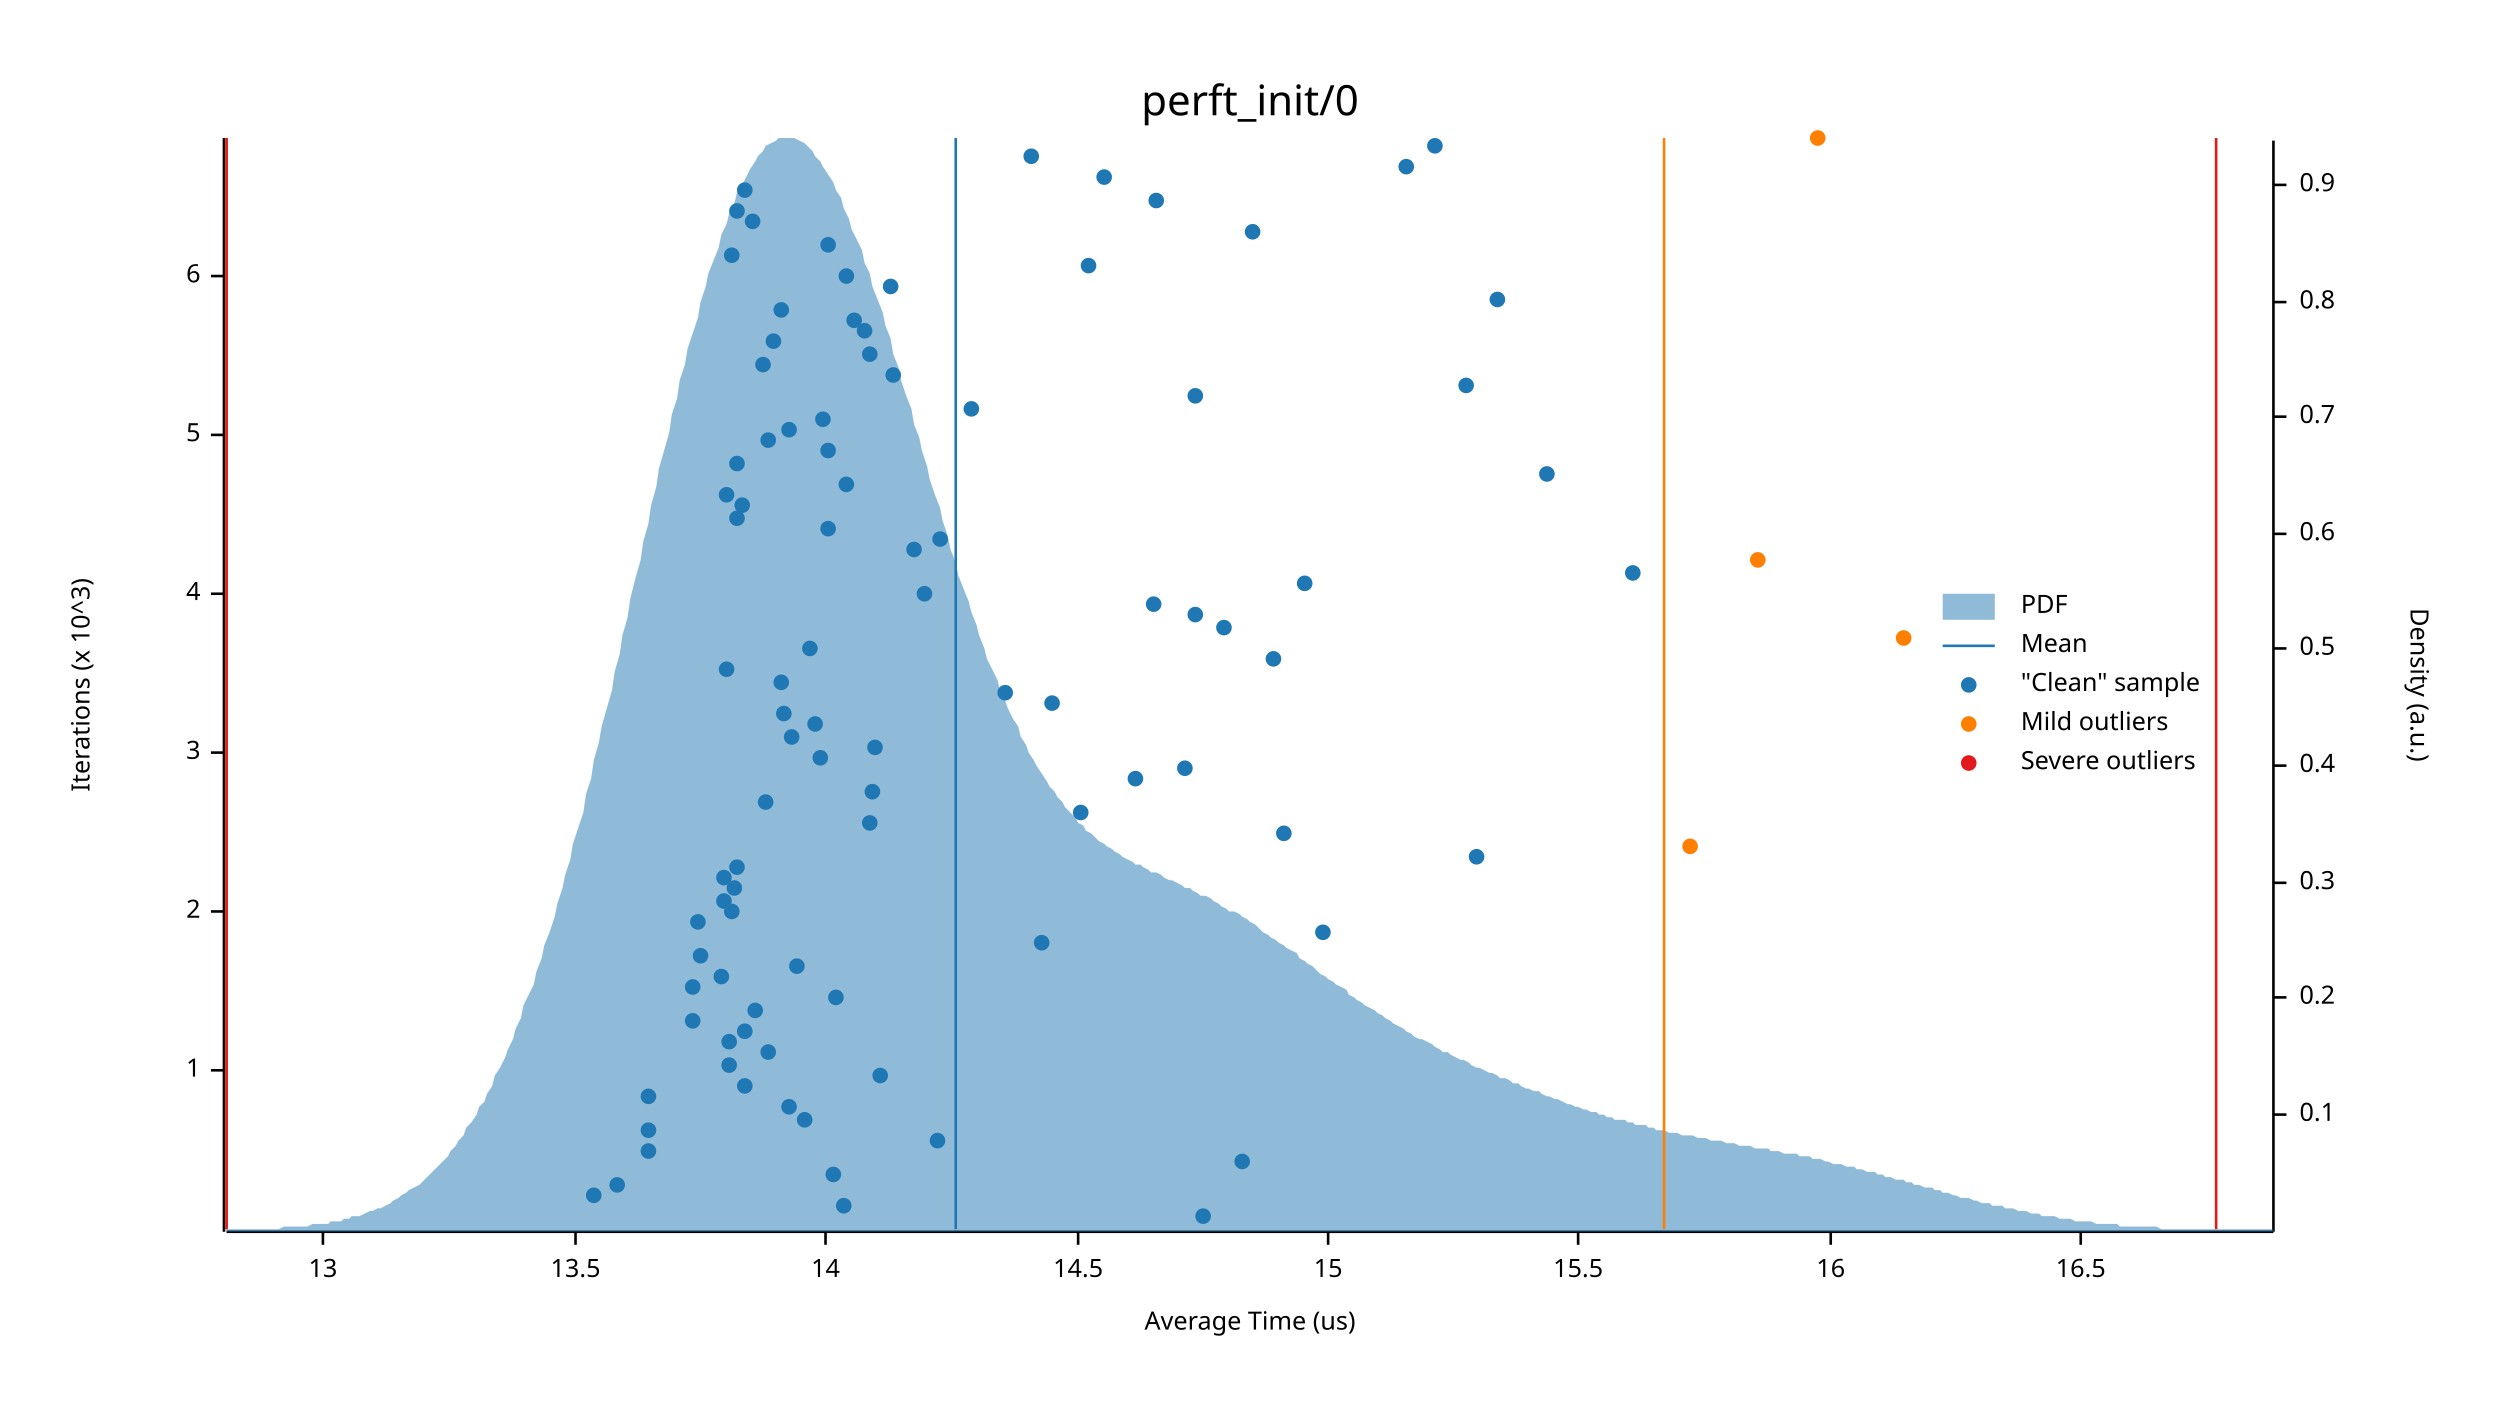
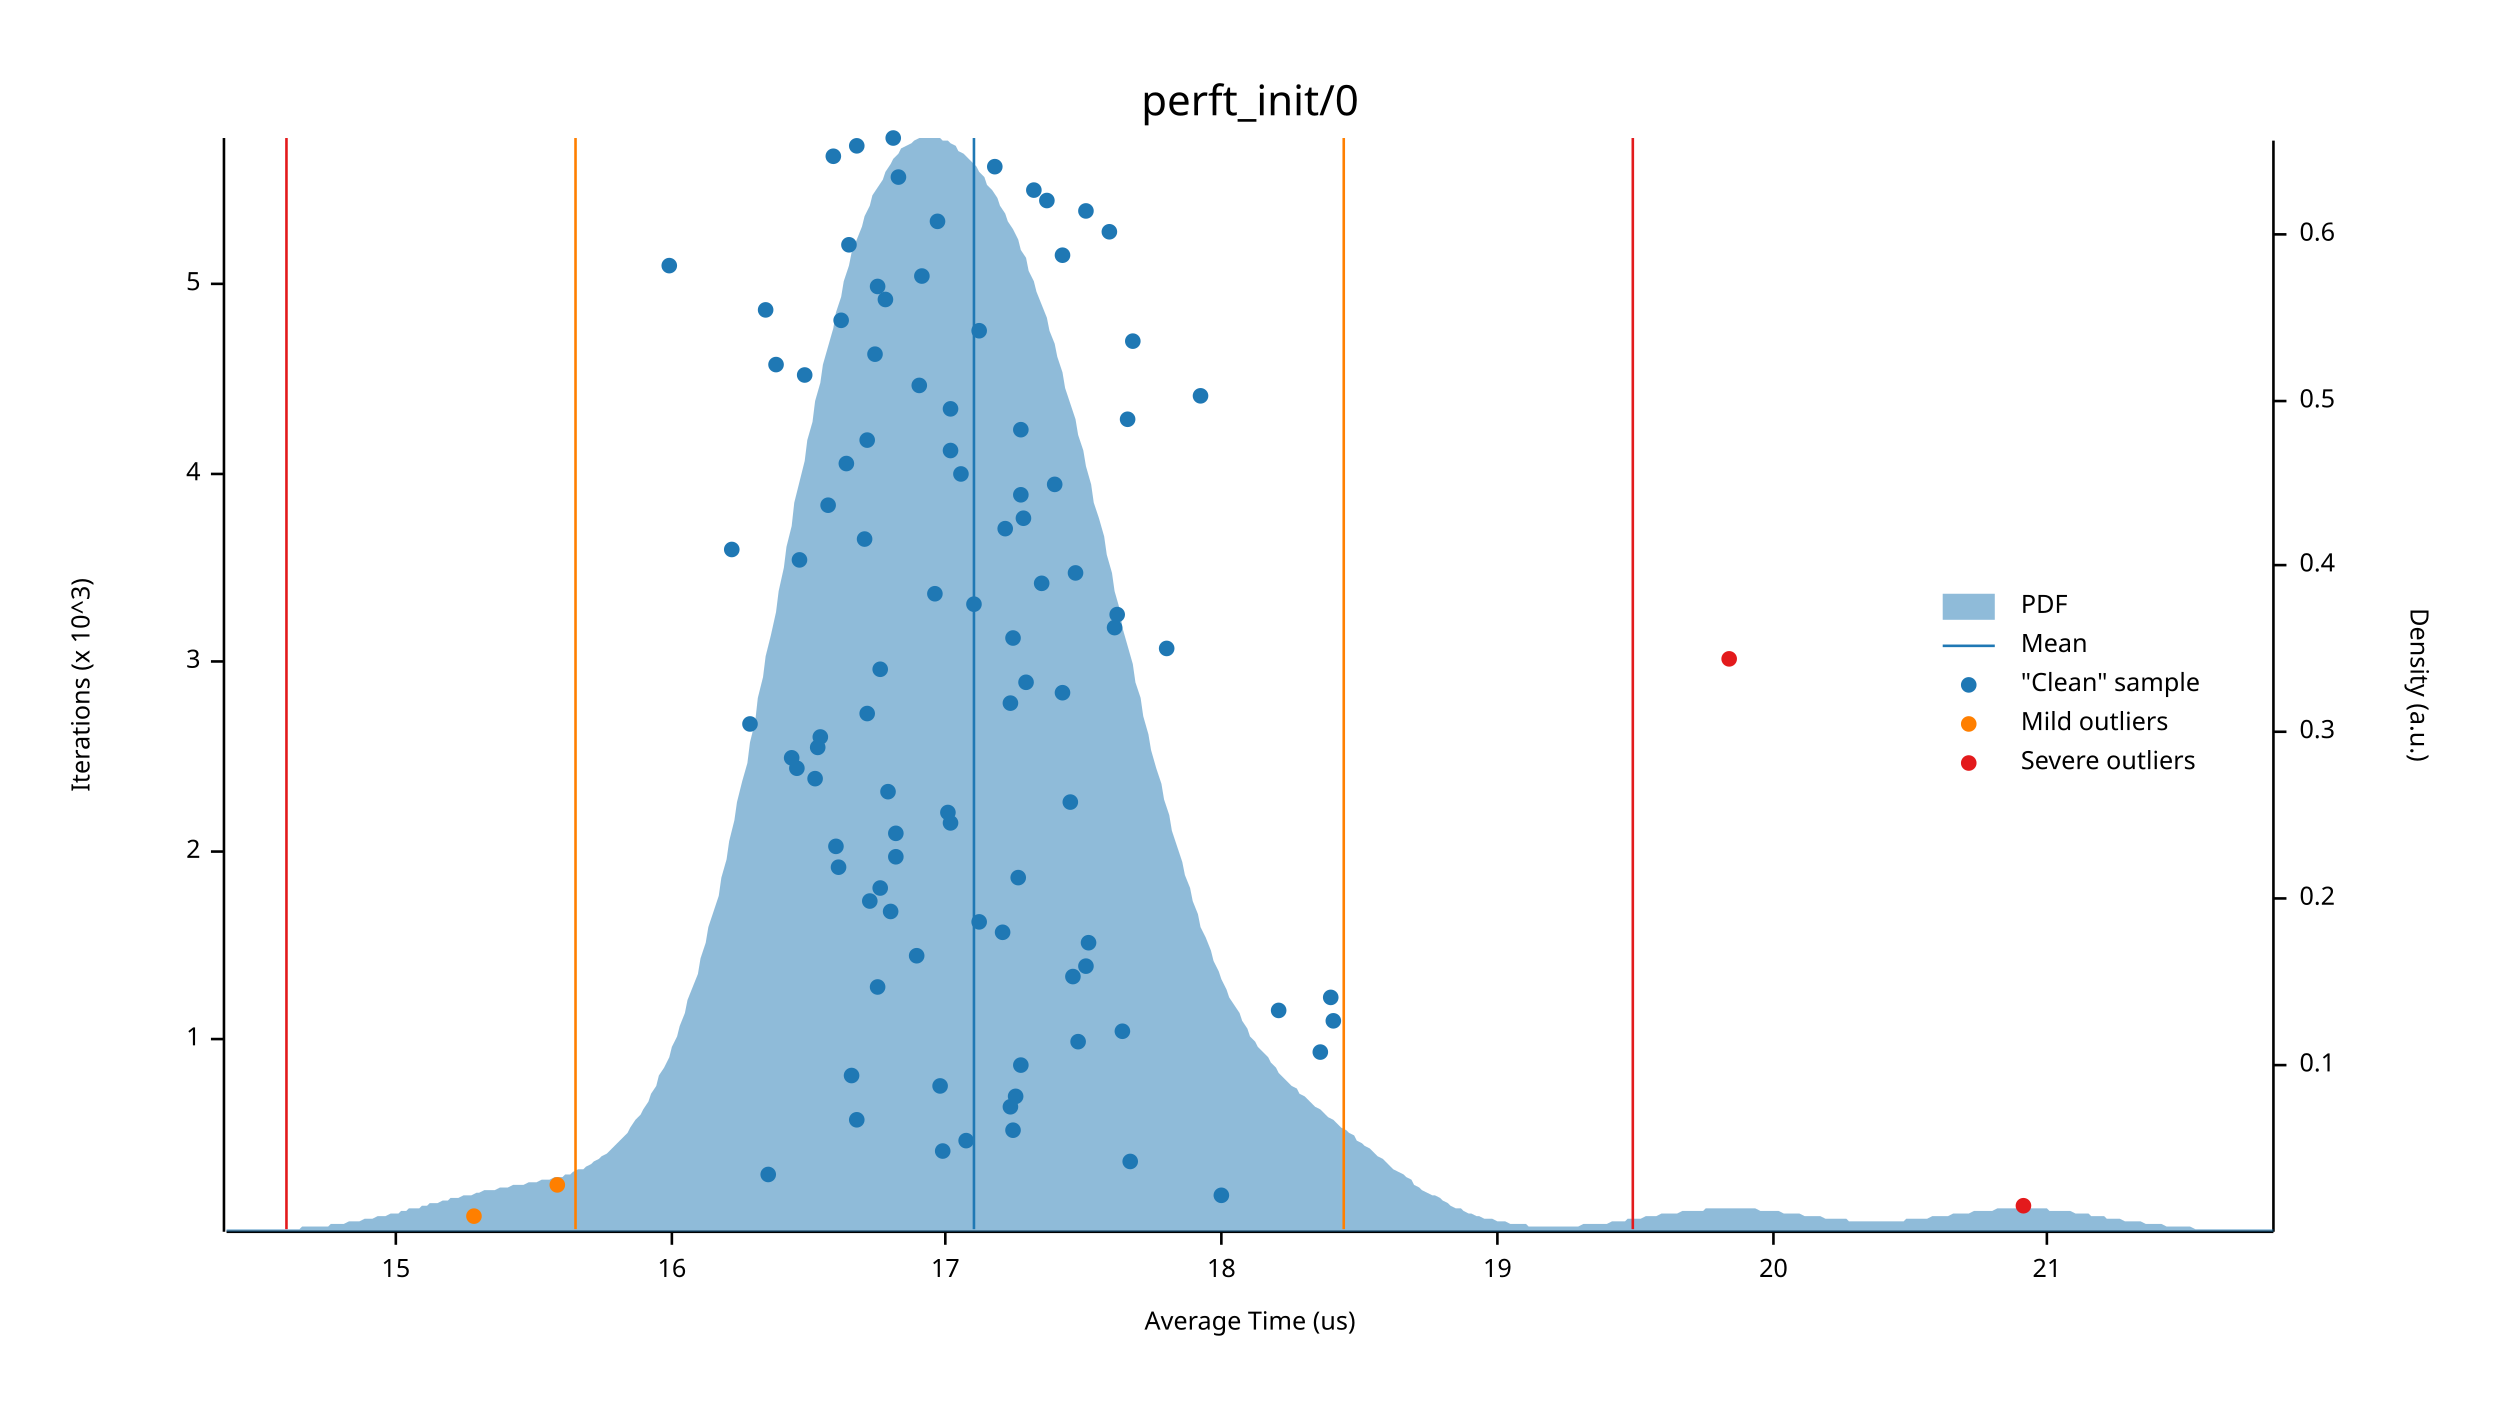
<svg xmlns="http://www.w3.org/2000/svg" width="960" height="540" viewBox="0 0 960 540">
  <text x="480" y="32" dy="0.76em" text-anchor="middle" font-family="sans-serif" font-size="16.129" opacity="1" fill="#000000">
perft_init/0
</text>
  <text x="27" y="263" dy="0.76em" text-anchor="middle" font-family="sans-serif" font-size="9.677" opacity="1" fill="#000000" transform="rotate(270, 27, 263)">
Iterations (x 10^3)
</text>
  <text x="480" y="513" dy="-0.5ex" text-anchor="middle" font-family="sans-serif" font-size="9.677" opacity="1" fill="#000000">
Average Time (us)
</text>
  <polyline fill="none" opacity="1" stroke="#000000" stroke-width="1" points="86,53 86,473 " />
-   <text x="77" y="411" dy="0.5ex" text-anchor="end" font-family="sans-serif" font-size="9.677" opacity="1" fill="#000000">
+   <text x="77" y="399" dy="0.5ex" text-anchor="end" font-family="sans-serif" font-size="9.677" opacity="1" fill="#000000">
1
</text>
-   <polyline fill="none" opacity="1" stroke="#000000" stroke-width="1" points="81,411 86,411 " />
-   <text x="77" y="350" dy="0.5ex" text-anchor="end" font-family="sans-serif" font-size="9.677" opacity="1" fill="#000000">
+   <polyline fill="none" opacity="1" stroke="#000000" stroke-width="1" points="81,399 86,399 " />
+   <text x="77" y="327" dy="0.5ex" text-anchor="end" font-family="sans-serif" font-size="9.677" opacity="1" fill="#000000">
2
</text>
-   <polyline fill="none" opacity="1" stroke="#000000" stroke-width="1" points="81,350 86,350 " />
-   <text x="77" y="289" dy="0.5ex" text-anchor="end" font-family="sans-serif" font-size="9.677" opacity="1" fill="#000000">
+   <polyline fill="none" opacity="1" stroke="#000000" stroke-width="1" points="81,327 86,327 " />
+   <text x="77" y="254" dy="0.5ex" text-anchor="end" font-family="sans-serif" font-size="9.677" opacity="1" fill="#000000">
3
</text>
-   <polyline fill="none" opacity="1" stroke="#000000" stroke-width="1" points="81,289 86,289 " />
-   <text x="77" y="228" dy="0.5ex" text-anchor="end" font-family="sans-serif" font-size="9.677" opacity="1" fill="#000000">
+   <polyline fill="none" opacity="1" stroke="#000000" stroke-width="1" points="81,254 86,254 " />
+   <text x="77" y="182" dy="0.5ex" text-anchor="end" font-family="sans-serif" font-size="9.677" opacity="1" fill="#000000">
4
</text>
-   <polyline fill="none" opacity="1" stroke="#000000" stroke-width="1" points="81,228 86,228 " />
-   <text x="77" y="167" dy="0.5ex" text-anchor="end" font-family="sans-serif" font-size="9.677" opacity="1" fill="#000000">
+   <polyline fill="none" opacity="1" stroke="#000000" stroke-width="1" points="81,182 86,182 " />
+   <text x="77" y="109" dy="0.5ex" text-anchor="end" font-family="sans-serif" font-size="9.677" opacity="1" fill="#000000">
5
</text>
-   <polyline fill="none" opacity="1" stroke="#000000" stroke-width="1" points="81,167 86,167 " />
-   <text x="77" y="106" dy="0.5ex" text-anchor="end" font-family="sans-serif" font-size="9.677" opacity="1" fill="#000000">
- 6
- </text>
-   <polyline fill="none" opacity="1" stroke="#000000" stroke-width="1" points="81,106 86,106 " />
+   <polyline fill="none" opacity="1" stroke="#000000" stroke-width="1" points="81,109 86,109 " />
  <polyline fill="none" opacity="1" stroke="#000000" stroke-width="1" points="87,473 873,473 " />
-   <text x="124" y="483" dy="0.76em" text-anchor="middle" font-family="sans-serif" font-size="9.677" opacity="1" fill="#000000">
- 13
- </text>
-   <polyline fill="none" opacity="1" stroke="#000000" stroke-width="1" points="124,473 124,478 " />
-   <text x="221" y="483" dy="0.76em" text-anchor="middle" font-family="sans-serif" font-size="9.677" opacity="1" fill="#000000">
- 13.5
- </text>
-   <polyline fill="none" opacity="1" stroke="#000000" stroke-width="1" points="221,473 221,478 " />
-   <text x="317" y="483" dy="0.76em" text-anchor="middle" font-family="sans-serif" font-size="9.677" opacity="1" fill="#000000">
- 14
- </text>
-   <polyline fill="none" opacity="1" stroke="#000000" stroke-width="1" points="317,473 317,478 " />
-   <text x="414" y="483" dy="0.76em" text-anchor="middle" font-family="sans-serif" font-size="9.677" opacity="1" fill="#000000">
- 14.5
- </text>
-   <polyline fill="none" opacity="1" stroke="#000000" stroke-width="1" points="414,473 414,478 " />
-   <text x="510" y="483" dy="0.76em" text-anchor="middle" font-family="sans-serif" font-size="9.677" opacity="1" fill="#000000">
+   <text x="152" y="483" dy="0.76em" text-anchor="middle" font-family="sans-serif" font-size="9.677" opacity="1" fill="#000000">
15
</text>
-   <polyline fill="none" opacity="1" stroke="#000000" stroke-width="1" points="510,473 510,478 " />
-   <text x="606" y="483" dy="0.76em" text-anchor="middle" font-family="sans-serif" font-size="9.677" opacity="1" fill="#000000">
- 15.5
- </text>
-   <polyline fill="none" opacity="1" stroke="#000000" stroke-width="1" points="606,473 606,478 " />
-   <text x="703" y="483" dy="0.76em" text-anchor="middle" font-family="sans-serif" font-size="9.677" opacity="1" fill="#000000">
+   <polyline fill="none" opacity="1" stroke="#000000" stroke-width="1" points="152,473 152,478 " />
+   <text x="258" y="483" dy="0.76em" text-anchor="middle" font-family="sans-serif" font-size="9.677" opacity="1" fill="#000000">
16
</text>
-   <polyline fill="none" opacity="1" stroke="#000000" stroke-width="1" points="703,473 703,478 " />
-   <text x="799" y="483" dy="0.76em" text-anchor="middle" font-family="sans-serif" font-size="9.677" opacity="1" fill="#000000">
- 16.5
- </text>
-   <polyline fill="none" opacity="1" stroke="#000000" stroke-width="1" points="799,473 799,478 " />
+   <polyline fill="none" opacity="1" stroke="#000000" stroke-width="1" points="258,473 258,478 " />
+   <text x="363" y="483" dy="0.76em" text-anchor="middle" font-family="sans-serif" font-size="9.677" opacity="1" fill="#000000">
+ 17
+ </text>
+   <polyline fill="none" opacity="1" stroke="#000000" stroke-width="1" points="363,473 363,478 " />
+   <text x="469" y="483" dy="0.76em" text-anchor="middle" font-family="sans-serif" font-size="9.677" opacity="1" fill="#000000">
+ 18
+ </text>
+   <polyline fill="none" opacity="1" stroke="#000000" stroke-width="1" points="469,473 469,478 " />
+   <text x="575" y="483" dy="0.76em" text-anchor="middle" font-family="sans-serif" font-size="9.677" opacity="1" fill="#000000">
+ 19
+ </text>
+   <polyline fill="none" opacity="1" stroke="#000000" stroke-width="1" points="575,473 575,478 " />
+   <text x="681" y="483" dy="0.76em" text-anchor="middle" font-family="sans-serif" font-size="9.677" opacity="1" fill="#000000">
+ 20
+ </text>
+   <polyline fill="none" opacity="1" stroke="#000000" stroke-width="1" points="681,473 681,478 " />
+   <text x="786" y="483" dy="0.76em" text-anchor="middle" font-family="sans-serif" font-size="9.677" opacity="1" fill="#000000">
+ 21
+ </text>
+   <polyline fill="none" opacity="1" stroke="#000000" stroke-width="1" points="786,473 786,478 " />
  <text x="933" y="263" dy="0.76em" text-anchor="middle" font-family="sans-serif" font-size="9.677" opacity="1" fill="#000000" transform="rotate(90, 933, 263)">
Density (a.u.)
</text>
  <polyline fill="none" opacity="1" stroke="#000000" stroke-width="1" points="873,54 873,473 " />
-   <text x="883" y="428" dy="0.5ex" text-anchor="start" font-family="sans-serif" font-size="9.677" opacity="1" fill="#000000">
+   <text x="883" y="409" dy="0.5ex" text-anchor="start" font-family="sans-serif" font-size="9.677" opacity="1" fill="#000000">
0.1
</text>
-   <polyline fill="none" opacity="1" stroke="#000000" stroke-width="1" points="873,428 878,428 " />
-   <text x="883" y="383" dy="0.5ex" text-anchor="start" font-family="sans-serif" font-size="9.677" opacity="1" fill="#000000">
+   <polyline fill="none" opacity="1" stroke="#000000" stroke-width="1" points="873,409 878,409 " />
+   <text x="883" y="345" dy="0.5ex" text-anchor="start" font-family="sans-serif" font-size="9.677" opacity="1" fill="#000000">
0.2
</text>
-   <polyline fill="none" opacity="1" stroke="#000000" stroke-width="1" points="873,383 878,383 " />
-   <text x="883" y="339" dy="0.5ex" text-anchor="start" font-family="sans-serif" font-size="9.677" opacity="1" fill="#000000">
+   <polyline fill="none" opacity="1" stroke="#000000" stroke-width="1" points="873,345 878,345 " />
+   <text x="883" y="281" dy="0.5ex" text-anchor="start" font-family="sans-serif" font-size="9.677" opacity="1" fill="#000000">
0.3
</text>
-   <polyline fill="none" opacity="1" stroke="#000000" stroke-width="1" points="873,339 878,339 " />
-   <text x="883" y="294" dy="0.5ex" text-anchor="start" font-family="sans-serif" font-size="9.677" opacity="1" fill="#000000">
+   <polyline fill="none" opacity="1" stroke="#000000" stroke-width="1" points="873,281 878,281 " />
+   <text x="883" y="217" dy="0.5ex" text-anchor="start" font-family="sans-serif" font-size="9.677" opacity="1" fill="#000000">
0.4
</text>
-   <polyline fill="none" opacity="1" stroke="#000000" stroke-width="1" points="873,294 878,294 " />
-   <text x="883" y="249" dy="0.5ex" text-anchor="start" font-family="sans-serif" font-size="9.677" opacity="1" fill="#000000">
+   <polyline fill="none" opacity="1" stroke="#000000" stroke-width="1" points="873,217 878,217 " />
+   <text x="883" y="154" dy="0.5ex" text-anchor="start" font-family="sans-serif" font-size="9.677" opacity="1" fill="#000000">
0.5
</text>
-   <polyline fill="none" opacity="1" stroke="#000000" stroke-width="1" points="873,249 878,249 " />
-   <text x="883" y="205" dy="0.5ex" text-anchor="start" font-family="sans-serif" font-size="9.677" opacity="1" fill="#000000">
+   <polyline fill="none" opacity="1" stroke="#000000" stroke-width="1" points="873,154 878,154 " />
+   <text x="883" y="90" dy="0.5ex" text-anchor="start" font-family="sans-serif" font-size="9.677" opacity="1" fill="#000000">
0.6
</text>
-   <polyline fill="none" opacity="1" stroke="#000000" stroke-width="1" points="873,205 878,205 " />
-   <text x="883" y="160" dy="0.5ex" text-anchor="start" font-family="sans-serif" font-size="9.677" opacity="1" fill="#000000">
- 0.7
- </text>
-   <polyline fill="none" opacity="1" stroke="#000000" stroke-width="1" points="873,160 878,160 " />
-   <text x="883" y="116" dy="0.5ex" text-anchor="start" font-family="sans-serif" font-size="9.677" opacity="1" fill="#000000">
- 0.8
- </text>
-   <polyline fill="none" opacity="1" stroke="#000000" stroke-width="1" points="873,116 878,116 " />
-   <text x="883" y="71" dy="0.5ex" text-anchor="start" font-family="sans-serif" font-size="9.677" opacity="1" fill="#000000">
- 0.9
- </text>
-   <polyline fill="none" opacity="1" stroke="#000000" stroke-width="1" points="873,71 878,71 " />
-   <polygon opacity="0.5" fill="#1F78B4" points="87,472 88,472 90,472 91,472 93,472 94,472 96,472 98,472 99,472 101,472 102,472 104,472 105,472 107,472 109,471 110,471 112,471 113,471 115,471 116,471 118,471 120,470 121,470 123,470 124,470 126,470 127,469 129,469 131,469 132,468 134,468 135,467 137,467 138,467 140,466 142,465 143,465 145,464 146,464 148,463 150,462 151,461 153,460 154,459 156,458 157,457 159,456 161,455 162,454 164,452 165,451 167,449 168,448 170,446 172,444 173,442 175,440 176,438 178,436 179,433 181,431 183,428 184,425 186,423 187,420 189,417 190,413 192,410 194,406 195,403 197,399 198,395 200,391 201,386 203,382 205,378 206,373 208,368 209,363 211,358 213,352 214,347 216,341 217,336 219,330 220,324 222,318 224,312 225,305 227,299 228,292 230,285 231,279 233,272 235,265 236,258 238,251 239,244 241,237 242,230 244,222 246,215 247,208 249,201 250,194 252,187 253,180 255,173 257,166 258,159 260,153 261,146 263,140 264,134 266,128 268,122 269,116 271,110 272,105 274,100 276,95 277,90 279,86 280,82 282,78 283,74 285,71 287,67 288,65 290,62 291,60 293,58 294,56 296,55 298,54 299,53 301,53 302,53 304,53 305,53 307,54 309,55 310,56 312,58 313,60 315,62 316,64 318,67 320,70 321,73 323,76 324,80 326,84 327,88 329,92 331,96 332,101 334,105 335,110 337,115 339,120 340,125 342,130 343,136 345,141 346,146 348,152 350,157 351,163 353,168 354,173 356,179 357,184 359,190 361,195 362,200 364,206 365,211 367,216 368,221 370,226 372,231 373,235 375,240 376,244 378,249 379,253 381,257 383,261 384,265 386,269 387,272 389,276 391,279 392,283 394,286 395,289 397,292 398,294 400,297 402,300 403,302 405,304 406,306 408,308 409,310 411,312 413,314 414,316 416,317 417,319 419,320 420,321 422,323 424,324 425,325 427,326 428,327 430,328 431,329 433,330 435,331 436,332 438,332 439,333 441,334 442,335 444,335 446,336 447,337 449,338 450,338 452,339 454,340 455,341 457,341 458,342 460,343 461,344 463,344 465,345 466,346 468,347 469,348 471,349 472,350 474,350 476,351 477,352 479,353 480,354 482,355 483,356 485,358 487,359 488,360 490,361 491,362 493,363 494,364 496,365 498,366 499,368 501,369 502,370 504,371 505,372 507,374 509,375 510,376 512,377 513,378 515,379 517,380 518,382 520,383 521,384 523,385 524,386 526,387 528,388 529,389 531,390 532,391 534,392 535,393 537,394 539,395 540,396 542,397 543,398 545,399 546,399 548,400 550,401 551,402 553,403 554,404 556,404 557,405 559,406 561,407 562,407 564,408 565,409 567,410 568,410 570,411 572,412 573,412 575,413 576,414 578,414 580,415 581,416 583,416 584,417 586,418 587,418 589,419 591,419 592,420 594,421 595,421 597,422 598,422 600,423 602,424 603,424 605,425 606,425 608,426 609,426 611,427 613,427 614,428 616,428 617,429 619,429 620,430 622,430 624,430 625,431 627,431 628,432 630,432 632,432 633,433 635,433 636,434 638,434 639,434 641,435 643,435 644,435 646,436 647,436 649,436 650,436 652,437 654,437 655,437 657,438 658,438 660,438 661,438 663,439 665,439 666,439 668,440 669,440 671,440 672,440 674,441 676,441 677,441 679,441 680,442 682,442 683,442 685,443 687,443 688,443 690,443 691,444 693,444 695,444 696,445 698,445 699,445 701,446 702,446 704,447 706,447 707,447 709,448 710,448 712,448 713,449 715,449 717,450 718,450 720,450 721,451 723,451 724,452 726,452 728,453 729,453 731,453 732,454 734,454 735,455 737,455 739,456 740,456 742,456 743,457 745,457 746,458 748,458 750,459 751,459 753,460 754,460 756,460 758,461 759,461 761,462 762,462 764,462 765,463 767,463 769,463 770,464 772,464 773,464 775,465 776,465 778,465 780,466 781,466 783,466 784,467 786,467 787,467 789,467 791,468 792,468 794,468 795,468 797,469 798,469 800,469 802,469 803,469 805,470 806,470 808,470 809,470 811,470 813,470 814,471 816,471 817,471 819,471 821,471 822,471 824,471 825,471 827,471 828,471 830,472 832,472 833,472 835,472 836,472 838,472 839,472 841,472 843,472 844,472 846,472 847,472 849,472 850,472 852,472 854,472 855,472 857,472 858,472 860,472 861,472 863,472 865,472 866,472 868,472 869,472 871,472 873,472 873,473 87,473 " />
-   <polyline fill="none" opacity="1" stroke="#1F78B4" stroke-width="1" points="367,472 367,53 " />
-   <polyline fill="none" opacity="1" stroke="#FF7F00" stroke-width="1" points="87,472 87,53 " />
-   <polyline fill="none" opacity="1" stroke="#FF7F00" stroke-width="1" points="639,472 639,53 " />
-   <polyline fill="none" opacity="1" stroke="#E31A1C" stroke-width="1" points="87,472 87,53 " />
-   <polyline fill="none" opacity="1" stroke="#E31A1C" stroke-width="1" points="851,472 851,53 " />
-   <circle cx="462" cy="467" r="3" opacity="1" fill="#1F78B4" stroke="none" />
-   <circle cx="324" cy="463" r="3" opacity="1" fill="#1F78B4" stroke="none" />
-   <circle cx="228" cy="459" r="3" opacity="1" fill="#1F78B4" stroke="none" />
-   <circle cx="237" cy="455" r="3" opacity="1" fill="#1F78B4" stroke="none" />
-   <circle cx="320" cy="451" r="3" opacity="1" fill="#1F78B4" stroke="none" />
-   <circle cx="477" cy="446" r="3" opacity="1" fill="#1F78B4" stroke="none" />
-   <circle cx="249" cy="442" r="3" opacity="1" fill="#1F78B4" stroke="none" />
-   <circle cx="360" cy="438" r="3" opacity="1" fill="#1F78B4" stroke="none" />
-   <circle cx="249" cy="434" r="3" opacity="1" fill="#1F78B4" stroke="none" />
-   <circle cx="309" cy="430" r="3" opacity="1" fill="#1F78B4" stroke="none" />
-   <circle cx="303" cy="425" r="3" opacity="1" fill="#1F78B4" stroke="none" />
-   <circle cx="249" cy="421" r="3" opacity="1" fill="#1F78B4" stroke="none" />
-   <circle cx="286" cy="417" r="3" opacity="1" fill="#1F78B4" stroke="none" />
-   <circle cx="338" cy="413" r="3" opacity="1" fill="#1F78B4" stroke="none" />
-   <circle cx="280" cy="409" r="3" opacity="1" fill="#1F78B4" stroke="none" />
-   <circle cx="295" cy="404" r="3" opacity="1" fill="#1F78B4" stroke="none" />
-   <circle cx="280" cy="400" r="3" opacity="1" fill="#1F78B4" stroke="none" />
-   <circle cx="286" cy="396" r="3" opacity="1" fill="#1F78B4" stroke="none" />
-   <circle cx="266" cy="392" r="3" opacity="1" fill="#1F78B4" stroke="none" />
-   <circle cx="290" cy="388" r="3" opacity="1" fill="#1F78B4" stroke="none" />
-   <circle cx="321" cy="383" r="3" opacity="1" fill="#1F78B4" stroke="none" />
-   <circle cx="266" cy="379" r="3" opacity="1" fill="#1F78B4" stroke="none" />
-   <circle cx="277" cy="375" r="3" opacity="1" fill="#1F78B4" stroke="none" />
-   <circle cx="306" cy="371" r="3" opacity="1" fill="#1F78B4" stroke="none" />
-   <circle cx="269" cy="367" r="3" opacity="1" fill="#1F78B4" stroke="none" />
-   <circle cx="400" cy="362" r="3" opacity="1" fill="#1F78B4" stroke="none" />
-   <circle cx="508" cy="358" r="3" opacity="1" fill="#1F78B4" stroke="none" />
-   <circle cx="268" cy="354" r="3" opacity="1" fill="#1F78B4" stroke="none" />
-   <circle cx="281" cy="350" r="3" opacity="1" fill="#1F78B4" stroke="none" />
-   <circle cx="278" cy="346" r="3" opacity="1" fill="#1F78B4" stroke="none" />
-   <circle cx="282" cy="341" r="3" opacity="1" fill="#1F78B4" stroke="none" />
-   <circle cx="278" cy="337" r="3" opacity="1" fill="#1F78B4" stroke="none" />
-   <circle cx="283" cy="333" r="3" opacity="1" fill="#1F78B4" stroke="none" />
-   <circle cx="567" cy="329" r="3" opacity="1" fill="#1F78B4" stroke="none" />
-   <circle cx="493" cy="320" r="3" opacity="1" fill="#1F78B4" stroke="none" />
-   <circle cx="334" cy="316" r="3" opacity="1" fill="#1F78B4" stroke="none" />
-   <circle cx="415" cy="312" r="3" opacity="1" fill="#1F78B4" stroke="none" />
-   <circle cx="294" cy="308" r="3" opacity="1" fill="#1F78B4" stroke="none" />
-   <circle cx="335" cy="304" r="3" opacity="1" fill="#1F78B4" stroke="none" />
-   <circle cx="436" cy="299" r="3" opacity="1" fill="#1F78B4" stroke="none" />
-   <circle cx="455" cy="295" r="3" opacity="1" fill="#1F78B4" stroke="none" />
-   <circle cx="315" cy="291" r="3" opacity="1" fill="#1F78B4" stroke="none" />
-   <circle cx="336" cy="287" r="3" opacity="1" fill="#1F78B4" stroke="none" />
-   <circle cx="304" cy="283" r="3" opacity="1" fill="#1F78B4" stroke="none" />
-   <circle cx="313" cy="278" r="3" opacity="1" fill="#1F78B4" stroke="none" />
-   <circle cx="301" cy="274" r="3" opacity="1" fill="#1F78B4" stroke="none" />
-   <circle cx="404" cy="270" r="3" opacity="1" fill="#1F78B4" stroke="none" />
-   <circle cx="386" cy="266" r="3" opacity="1" fill="#1F78B4" stroke="none" />
-   <circle cx="300" cy="262" r="3" opacity="1" fill="#1F78B4" stroke="none" />
-   <circle cx="279" cy="257" r="3" opacity="1" fill="#1F78B4" stroke="none" />
-   <circle cx="489" cy="253" r="3" opacity="1" fill="#1F78B4" stroke="none" />
-   <circle cx="311" cy="249" r="3" opacity="1" fill="#1F78B4" stroke="none" />
-   <circle cx="470" cy="241" r="3" opacity="1" fill="#1F78B4" stroke="none" />
-   <circle cx="459" cy="236" r="3" opacity="1" fill="#1F78B4" stroke="none" />
-   <circle cx="443" cy="232" r="3" opacity="1" fill="#1F78B4" stroke="none" />
-   <circle cx="355" cy="228" r="3" opacity="1" fill="#1F78B4" stroke="none" />
-   <circle cx="501" cy="224" r="3" opacity="1" fill="#1F78B4" stroke="none" />
-   <circle cx="627" cy="220" r="3" opacity="1" fill="#1F78B4" stroke="none" />
-   <circle cx="351" cy="211" r="3" opacity="1" fill="#1F78B4" stroke="none" />
-   <circle cx="361" cy="207" r="3" opacity="1" fill="#1F78B4" stroke="none" />
-   <circle cx="318" cy="203" r="3" opacity="1" fill="#1F78B4" stroke="none" />
-   <circle cx="283" cy="199" r="3" opacity="1" fill="#1F78B4" stroke="none" />
-   <circle cx="285" cy="194" r="3" opacity="1" fill="#1F78B4" stroke="none" />
-   <circle cx="279" cy="190" r="3" opacity="1" fill="#1F78B4" stroke="none" />
-   <circle cx="325" cy="186" r="3" opacity="1" fill="#1F78B4" stroke="none" />
-   <circle cx="594" cy="182" r="3" opacity="1" fill="#1F78B4" stroke="none" />
-   <circle cx="283" cy="178" r="3" opacity="1" fill="#1F78B4" stroke="none" />
-   <circle cx="318" cy="173" r="3" opacity="1" fill="#1F78B4" stroke="none" />
-   <circle cx="295" cy="169" r="3" opacity="1" fill="#1F78B4" stroke="none" />
-   <circle cx="303" cy="165" r="3" opacity="1" fill="#1F78B4" stroke="none" />
-   <circle cx="316" cy="161" r="3" opacity="1" fill="#1F78B4" stroke="none" />
-   <circle cx="373" cy="157" r="3" opacity="1" fill="#1F78B4" stroke="none" />
-   <circle cx="459" cy="152" r="3" opacity="1" fill="#1F78B4" stroke="none" />
-   <circle cx="563" cy="148" r="3" opacity="1" fill="#1F78B4" stroke="none" />
-   <circle cx="343" cy="144" r="3" opacity="1" fill="#1F78B4" stroke="none" />
-   <circle cx="293" cy="140" r="3" opacity="1" fill="#1F78B4" stroke="none" />
-   <circle cx="334" cy="136" r="3" opacity="1" fill="#1F78B4" stroke="none" />
-   <circle cx="297" cy="131" r="3" opacity="1" fill="#1F78B4" stroke="none" />
-   <circle cx="332" cy="127" r="3" opacity="1" fill="#1F78B4" stroke="none" />
-   <circle cx="328" cy="123" r="3" opacity="1" fill="#1F78B4" stroke="none" />
-   <circle cx="300" cy="119" r="3" opacity="1" fill="#1F78B4" stroke="none" />
-   <circle cx="575" cy="115" r="3" opacity="1" fill="#1F78B4" stroke="none" />
-   <circle cx="342" cy="110" r="3" opacity="1" fill="#1F78B4" stroke="none" />
-   <circle cx="325" cy="106" r="3" opacity="1" fill="#1F78B4" stroke="none" />
-   <circle cx="418" cy="102" r="3" opacity="1" fill="#1F78B4" stroke="none" />
-   <circle cx="281" cy="98" r="3" opacity="1" fill="#1F78B4" stroke="none" />
-   <circle cx="318" cy="94" r="3" opacity="1" fill="#1F78B4" stroke="none" />
-   <circle cx="481" cy="89" r="3" opacity="1" fill="#1F78B4" stroke="none" />
-   <circle cx="289" cy="85" r="3" opacity="1" fill="#1F78B4" stroke="none" />
-   <circle cx="283" cy="81" r="3" opacity="1" fill="#1F78B4" stroke="none" />
-   <circle cx="444" cy="77" r="3" opacity="1" fill="#1F78B4" stroke="none" />
-   <circle cx="286" cy="73" r="3" opacity="1" fill="#1F78B4" stroke="none" />
-   <circle cx="424" cy="68" r="3" opacity="1" fill="#1F78B4" stroke="none" />
-   <circle cx="540" cy="64" r="3" opacity="1" fill="#1F78B4" stroke="none" />
-   <circle cx="396" cy="60" r="3" opacity="1" fill="#1F78B4" stroke="none" />
-   <circle cx="551" cy="56" r="3" opacity="1" fill="#1F78B4" stroke="none" />
-   <circle cx="649" cy="325" r="3" opacity="1" fill="#FF7F00" stroke="none" />
-   <circle cx="731" cy="245" r="3" opacity="1" fill="#FF7F00" stroke="none" />
-   <circle cx="675" cy="215" r="3" opacity="1" fill="#FF7F00" stroke="none" />
-   <circle cx="698" cy="53" r="3" opacity="1" fill="#FF7F00" stroke="none" />
+   <polyline fill="none" opacity="1" stroke="#000000" stroke-width="1" points="873,90 878,90 " />
+   <polygon opacity="0.5" fill="#1F78B4" points="87,472 88,472 90,472 91,472 93,472 94,472 96,472 98,472 99,472 101,472 102,472 104,472 105,472 107,472 109,472 110,472 112,472 113,472 115,472 116,471 118,471 120,471 121,471 123,471 124,471 126,471 127,470 129,470 131,470 132,470 134,469 135,469 137,469 138,469 140,468 142,468 143,468 145,467 146,467 148,467 150,466 151,466 153,466 154,465 156,465 157,464 159,464 161,464 162,463 164,463 165,462 167,462 168,462 170,461 172,461 173,460 175,460 176,460 178,459 179,459 181,459 183,458 184,458 186,457 187,457 189,457 190,457 192,456 194,456 195,456 197,455 198,455 200,455 201,455 203,454 205,454 206,454 208,453 209,453 211,453 213,452 214,452 216,452 217,451 219,451 220,450 222,449 224,449 225,448 227,447 228,446 230,445 231,444 233,443 235,441 236,440 238,438 239,437 241,435 242,433 244,430 246,428 247,426 249,423 250,420 252,417 253,413 255,410 257,406 258,402 260,398 261,394 263,389 264,384 266,379 268,374 269,368 271,362 272,356 274,350 276,344 277,337 279,330 280,323 282,315 283,308 285,300 287,293 288,285 290,277 291,268 293,260 294,252 296,244 298,235 299,227 301,218 302,210 304,202 305,193 307,185 309,177 310,169 312,162 313,154 315,147 316,140 318,133 320,126 321,120 323,114 324,108 326,102 327,97 329,92 331,87 332,83 334,79 335,75 337,72 339,69 340,66 342,63 343,61 345,59 346,57 348,56 350,55 351,54 353,53 354,53 356,53 357,53 359,53 361,53 362,54 364,54 365,55 367,56 368,58 370,59 372,61 373,62 375,64 376,66 378,68 379,71 381,73 383,76 384,79 386,82 387,85 389,88 391,92 392,96 394,99 395,104 397,108 398,112 400,117 402,122 403,127 405,132 406,137 408,143 409,149 411,155 413,161 414,167 416,173 417,179 419,186 420,193 422,199 424,206 425,213 427,220 428,227 430,234 431,241 433,248 435,255 436,262 438,268 439,275 441,282 442,288 444,295 446,301 447,307 449,313 450,319 452,325 454,331 455,336 457,341 458,346 460,351 461,356 463,360 465,365 466,369 468,373 469,376 471,380 472,383 474,386 476,389 477,392 479,395 480,398 482,400 483,402 485,404 487,406 488,408 490,410 491,412 493,414 494,415 496,417 498,418 499,420 501,421 502,422 504,424 505,425 507,426 509,428 510,429 512,430 513,431 515,433 517,434 518,435 520,436 521,438 523,439 524,440 526,441 528,443 529,444 531,445 532,446 534,448 535,449 537,450 539,451 540,452 542,453 543,455 545,456 546,457 548,458 550,459 551,459 553,460 554,461 556,462 557,463 559,464 561,464 562,465 564,466 565,466 567,467 568,467 570,468 572,468 573,468 575,469 576,469 578,469 580,470 581,470 583,470 584,470 586,470 587,471 589,471 591,471 592,471 594,471 595,471 597,471 598,471 600,471 602,471 603,471 605,471 606,471 608,470 609,470 611,470 613,470 614,470 616,470 617,470 619,469 620,469 622,469 624,469 625,468 627,468 628,468 630,468 632,467 633,467 635,467 636,467 638,466 639,466 641,466 643,466 644,466 646,465 647,465 649,465 650,465 652,465 654,465 655,464 657,464 658,464 660,464 661,464 663,464 665,464 666,464 668,464 669,464 671,464 672,464 674,464 676,465 677,465 679,465 680,465 682,465 683,465 685,466 687,466 688,466 690,466 691,466 693,467 695,467 696,467 698,467 699,467 701,468 702,468 704,468 706,468 707,468 709,468 710,469 712,469 713,469 715,469 717,469 718,469 720,469 721,469 723,469 724,469 726,469 728,469 729,469 731,469 732,468 734,468 735,468 737,468 739,468 740,468 742,467 743,467 745,467 746,467 748,467 750,466 751,466 753,466 754,466 756,466 758,465 759,465 761,465 762,465 764,465 765,465 767,464 769,464 770,464 772,464 773,464 775,464 776,464 778,464 780,464 781,464 783,464 784,464 786,464 787,465 789,465 791,465 792,465 794,465 795,465 797,466 798,466 800,466 802,466 803,467 805,467 806,467 808,467 809,468 811,468 813,468 814,468 816,469 817,469 819,469 821,469 822,469 824,470 825,470 827,470 828,470 830,470 832,471 833,471 835,471 836,471 838,471 839,471 841,471 843,472 844,472 846,472 847,472 849,472 850,472 852,472 854,472 855,472 857,472 858,472 860,472 861,472 863,472 865,472 866,472 868,472 869,472 871,472 873,472 873,473 87,473 " />
+   <polyline fill="none" opacity="1" stroke="#1F78B4" stroke-width="1" points="374,472 374,53 " />
+   <polyline fill="none" opacity="1" stroke="#FF7F00" stroke-width="1" points="221,472 221,53 " />
+   <polyline fill="none" opacity="1" stroke="#FF7F00" stroke-width="1" points="516,472 516,53 " />
+   <polyline fill="none" opacity="1" stroke="#E31A1C" stroke-width="1" points="110,472 110,53 " />
+   <polyline fill="none" opacity="1" stroke="#E31A1C" stroke-width="1" points="627,472 627,53 " />
+   <circle cx="469" cy="459" r="3" opacity="1" fill="#1F78B4" stroke="none" />
+   <circle cx="295" cy="451" r="3" opacity="1" fill="#1F78B4" stroke="none" />
+   <circle cx="434" cy="446" r="3" opacity="1" fill="#1F78B4" stroke="none" />
+   <circle cx="362" cy="442" r="3" opacity="1" fill="#1F78B4" stroke="none" />
+   <circle cx="371" cy="438" r="3" opacity="1" fill="#1F78B4" stroke="none" />
+   <circle cx="389" cy="434" r="3" opacity="1" fill="#1F78B4" stroke="none" />
+   <circle cx="329" cy="430" r="3" opacity="1" fill="#1F78B4" stroke="none" />
+   <circle cx="388" cy="425" r="3" opacity="1" fill="#1F78B4" stroke="none" />
+   <circle cx="390" cy="421" r="3" opacity="1" fill="#1F78B4" stroke="none" />
+   <circle cx="361" cy="417" r="3" opacity="1" fill="#1F78B4" stroke="none" />
+   <circle cx="327" cy="413" r="3" opacity="1" fill="#1F78B4" stroke="none" />
+   <circle cx="392" cy="409" r="3" opacity="1" fill="#1F78B4" stroke="none" />
+   <circle cx="507" cy="404" r="3" opacity="1" fill="#1F78B4" stroke="none" />
+   <circle cx="414" cy="400" r="3" opacity="1" fill="#1F78B4" stroke="none" />
+   <circle cx="431" cy="396" r="3" opacity="1" fill="#1F78B4" stroke="none" />
+   <circle cx="512" cy="392" r="3" opacity="1" fill="#1F78B4" stroke="none" />
+   <circle cx="491" cy="388" r="3" opacity="1" fill="#1F78B4" stroke="none" />
+   <circle cx="511" cy="383" r="3" opacity="1" fill="#1F78B4" stroke="none" />
+   <circle cx="337" cy="379" r="3" opacity="1" fill="#1F78B4" stroke="none" />
+   <circle cx="412" cy="375" r="3" opacity="1" fill="#1F78B4" stroke="none" />
+   <circle cx="417" cy="371" r="3" opacity="1" fill="#1F78B4" stroke="none" />
+   <circle cx="352" cy="367" r="3" opacity="1" fill="#1F78B4" stroke="none" />
+   <circle cx="418" cy="362" r="3" opacity="1" fill="#1F78B4" stroke="none" />
+   <circle cx="385" cy="358" r="3" opacity="1" fill="#1F78B4" stroke="none" />
+   <circle cx="376" cy="354" r="3" opacity="1" fill="#1F78B4" stroke="none" />
+   <circle cx="342" cy="350" r="3" opacity="1" fill="#1F78B4" stroke="none" />
+   <circle cx="334" cy="346" r="3" opacity="1" fill="#1F78B4" stroke="none" />
+   <circle cx="338" cy="341" r="3" opacity="1" fill="#1F78B4" stroke="none" />
+   <circle cx="391" cy="337" r="3" opacity="1" fill="#1F78B4" stroke="none" />
+   <circle cx="322" cy="333" r="3" opacity="1" fill="#1F78B4" stroke="none" />
+   <circle cx="344" cy="329" r="3" opacity="1" fill="#1F78B4" stroke="none" />
+   <circle cx="321" cy="325" r="3" opacity="1" fill="#1F78B4" stroke="none" />
+   <circle cx="344" cy="320" r="3" opacity="1" fill="#1F78B4" stroke="none" />
+   <circle cx="365" cy="316" r="3" opacity="1" fill="#1F78B4" stroke="none" />
+   <circle cx="364" cy="312" r="3" opacity="1" fill="#1F78B4" stroke="none" />
+   <circle cx="411" cy="308" r="3" opacity="1" fill="#1F78B4" stroke="none" />
+   <circle cx="341" cy="304" r="3" opacity="1" fill="#1F78B4" stroke="none" />
+   <circle cx="313" cy="299" r="3" opacity="1" fill="#1F78B4" stroke="none" />
+   <circle cx="306" cy="295" r="3" opacity="1" fill="#1F78B4" stroke="none" />
+   <circle cx="304" cy="291" r="3" opacity="1" fill="#1F78B4" stroke="none" />
+   <circle cx="314" cy="287" r="3" opacity="1" fill="#1F78B4" stroke="none" />
+   <circle cx="315" cy="283" r="3" opacity="1" fill="#1F78B4" stroke="none" />
+   <circle cx="288" cy="278" r="3" opacity="1" fill="#1F78B4" stroke="none" />
+   <circle cx="333" cy="274" r="3" opacity="1" fill="#1F78B4" stroke="none" />
+   <circle cx="388" cy="270" r="3" opacity="1" fill="#1F78B4" stroke="none" />
+   <circle cx="408" cy="266" r="3" opacity="1" fill="#1F78B4" stroke="none" />
+   <circle cx="394" cy="262" r="3" opacity="1" fill="#1F78B4" stroke="none" />
+   <circle cx="338" cy="257" r="3" opacity="1" fill="#1F78B4" stroke="none" />
+   <circle cx="448" cy="249" r="3" opacity="1" fill="#1F78B4" stroke="none" />
+   <circle cx="389" cy="245" r="3" opacity="1" fill="#1F78B4" stroke="none" />
+   <circle cx="428" cy="241" r="3" opacity="1" fill="#1F78B4" stroke="none" />
+   <circle cx="429" cy="236" r="3" opacity="1" fill="#1F78B4" stroke="none" />
+   <circle cx="374" cy="232" r="3" opacity="1" fill="#1F78B4" stroke="none" />
+   <circle cx="359" cy="228" r="3" opacity="1" fill="#1F78B4" stroke="none" />
+   <circle cx="400" cy="224" r="3" opacity="1" fill="#1F78B4" stroke="none" />
+   <circle cx="413" cy="220" r="3" opacity="1" fill="#1F78B4" stroke="none" />
+   <circle cx="307" cy="215" r="3" opacity="1" fill="#1F78B4" stroke="none" />
+   <circle cx="281" cy="211" r="3" opacity="1" fill="#1F78B4" stroke="none" />
+   <circle cx="332" cy="207" r="3" opacity="1" fill="#1F78B4" stroke="none" />
+   <circle cx="386" cy="203" r="3" opacity="1" fill="#1F78B4" stroke="none" />
+   <circle cx="393" cy="199" r="3" opacity="1" fill="#1F78B4" stroke="none" />
+   <circle cx="318" cy="194" r="3" opacity="1" fill="#1F78B4" stroke="none" />
+   <circle cx="392" cy="190" r="3" opacity="1" fill="#1F78B4" stroke="none" />
+   <circle cx="405" cy="186" r="3" opacity="1" fill="#1F78B4" stroke="none" />
+   <circle cx="369" cy="182" r="3" opacity="1" fill="#1F78B4" stroke="none" />
+   <circle cx="325" cy="178" r="3" opacity="1" fill="#1F78B4" stroke="none" />
+   <circle cx="365" cy="173" r="3" opacity="1" fill="#1F78B4" stroke="none" />
+   <circle cx="333" cy="169" r="3" opacity="1" fill="#1F78B4" stroke="none" />
+   <circle cx="392" cy="165" r="3" opacity="1" fill="#1F78B4" stroke="none" />
+   <circle cx="433" cy="161" r="3" opacity="1" fill="#1F78B4" stroke="none" />
+   <circle cx="365" cy="157" r="3" opacity="1" fill="#1F78B4" stroke="none" />
+   <circle cx="461" cy="152" r="3" opacity="1" fill="#1F78B4" stroke="none" />
+   <circle cx="353" cy="148" r="3" opacity="1" fill="#1F78B4" stroke="none" />
+   <circle cx="309" cy="144" r="3" opacity="1" fill="#1F78B4" stroke="none" />
+   <circle cx="298" cy="140" r="3" opacity="1" fill="#1F78B4" stroke="none" />
+   <circle cx="336" cy="136" r="3" opacity="1" fill="#1F78B4" stroke="none" />
+   <circle cx="435" cy="131" r="3" opacity="1" fill="#1F78B4" stroke="none" />
+   <circle cx="376" cy="127" r="3" opacity="1" fill="#1F78B4" stroke="none" />
+   <circle cx="323" cy="123" r="3" opacity="1" fill="#1F78B4" stroke="none" />
+   <circle cx="294" cy="119" r="3" opacity="1" fill="#1F78B4" stroke="none" />
+   <circle cx="340" cy="115" r="3" opacity="1" fill="#1F78B4" stroke="none" />
+   <circle cx="337" cy="110" r="3" opacity="1" fill="#1F78B4" stroke="none" />
+   <circle cx="354" cy="106" r="3" opacity="1" fill="#1F78B4" stroke="none" />
+   <circle cx="257" cy="102" r="3" opacity="1" fill="#1F78B4" stroke="none" />
+   <circle cx="408" cy="98" r="3" opacity="1" fill="#1F78B4" stroke="none" />
+   <circle cx="326" cy="94" r="3" opacity="1" fill="#1F78B4" stroke="none" />
+   <circle cx="426" cy="89" r="3" opacity="1" fill="#1F78B4" stroke="none" />
+   <circle cx="360" cy="85" r="3" opacity="1" fill="#1F78B4" stroke="none" />
+   <circle cx="417" cy="81" r="3" opacity="1" fill="#1F78B4" stroke="none" />
+   <circle cx="402" cy="77" r="3" opacity="1" fill="#1F78B4" stroke="none" />
+   <circle cx="397" cy="73" r="3" opacity="1" fill="#1F78B4" stroke="none" />
+   <circle cx="345" cy="68" r="3" opacity="1" fill="#1F78B4" stroke="none" />
+   <circle cx="382" cy="64" r="3" opacity="1" fill="#1F78B4" stroke="none" />
+   <circle cx="320" cy="60" r="3" opacity="1" fill="#1F78B4" stroke="none" />
+   <circle cx="329" cy="56" r="3" opacity="1" fill="#1F78B4" stroke="none" />
+   <circle cx="343" cy="53" r="3" opacity="1" fill="#1F78B4" stroke="none" />
+   <circle cx="182" cy="467" r="3" opacity="1" fill="#FF7F00" stroke="none" />
+   <circle cx="214" cy="455" r="3" opacity="1" fill="#FF7F00" stroke="none" />
+   <circle cx="777" cy="463" r="3" opacity="1" fill="#E31A1C" stroke="none" />
+   <circle cx="664" cy="253" r="3" opacity="1" fill="#E31A1C" stroke="none" />
  <text x="776" y="228" dy="0.76em" text-anchor="start" font-family="sans-serif" font-size="9.677" opacity="1" fill="#000000">
PDF
</text>
  <text x="776" y="243" dy="0.76em" text-anchor="start" font-family="sans-serif" font-size="9.677" opacity="1" fill="#000000">
Mean
</text>
  <text x="776" y="258" dy="0.76em" text-anchor="start" font-family="sans-serif" font-size="9.677" opacity="1" fill="#000000">
"Clean" sample
</text>
  <text x="776" y="273" dy="0.76em" text-anchor="start" font-family="sans-serif" font-size="9.677" opacity="1" fill="#000000">
Mild outliers
</text>
  <text x="776" y="288" dy="0.76em" text-anchor="start" font-family="sans-serif" font-size="9.677" opacity="1" fill="#000000">
Severe outliers
</text>
  <rect x="746" y="228" width="20" height="10" opacity="0.5" fill="#1F78B4" stroke="none" />
  <polyline fill="none" opacity="1" stroke="#1F78B4" stroke-width="1" points="746,248 766,248 " />
  <circle cx="756" cy="263" r="3" opacity="1" fill="#1F78B4" stroke="none" />
  <circle cx="756" cy="278" r="3" opacity="1" fill="#FF7F00" stroke="none" />
  <circle cx="756" cy="293" r="3" opacity="1" fill="#E31A1C" stroke="none" />
</svg>
